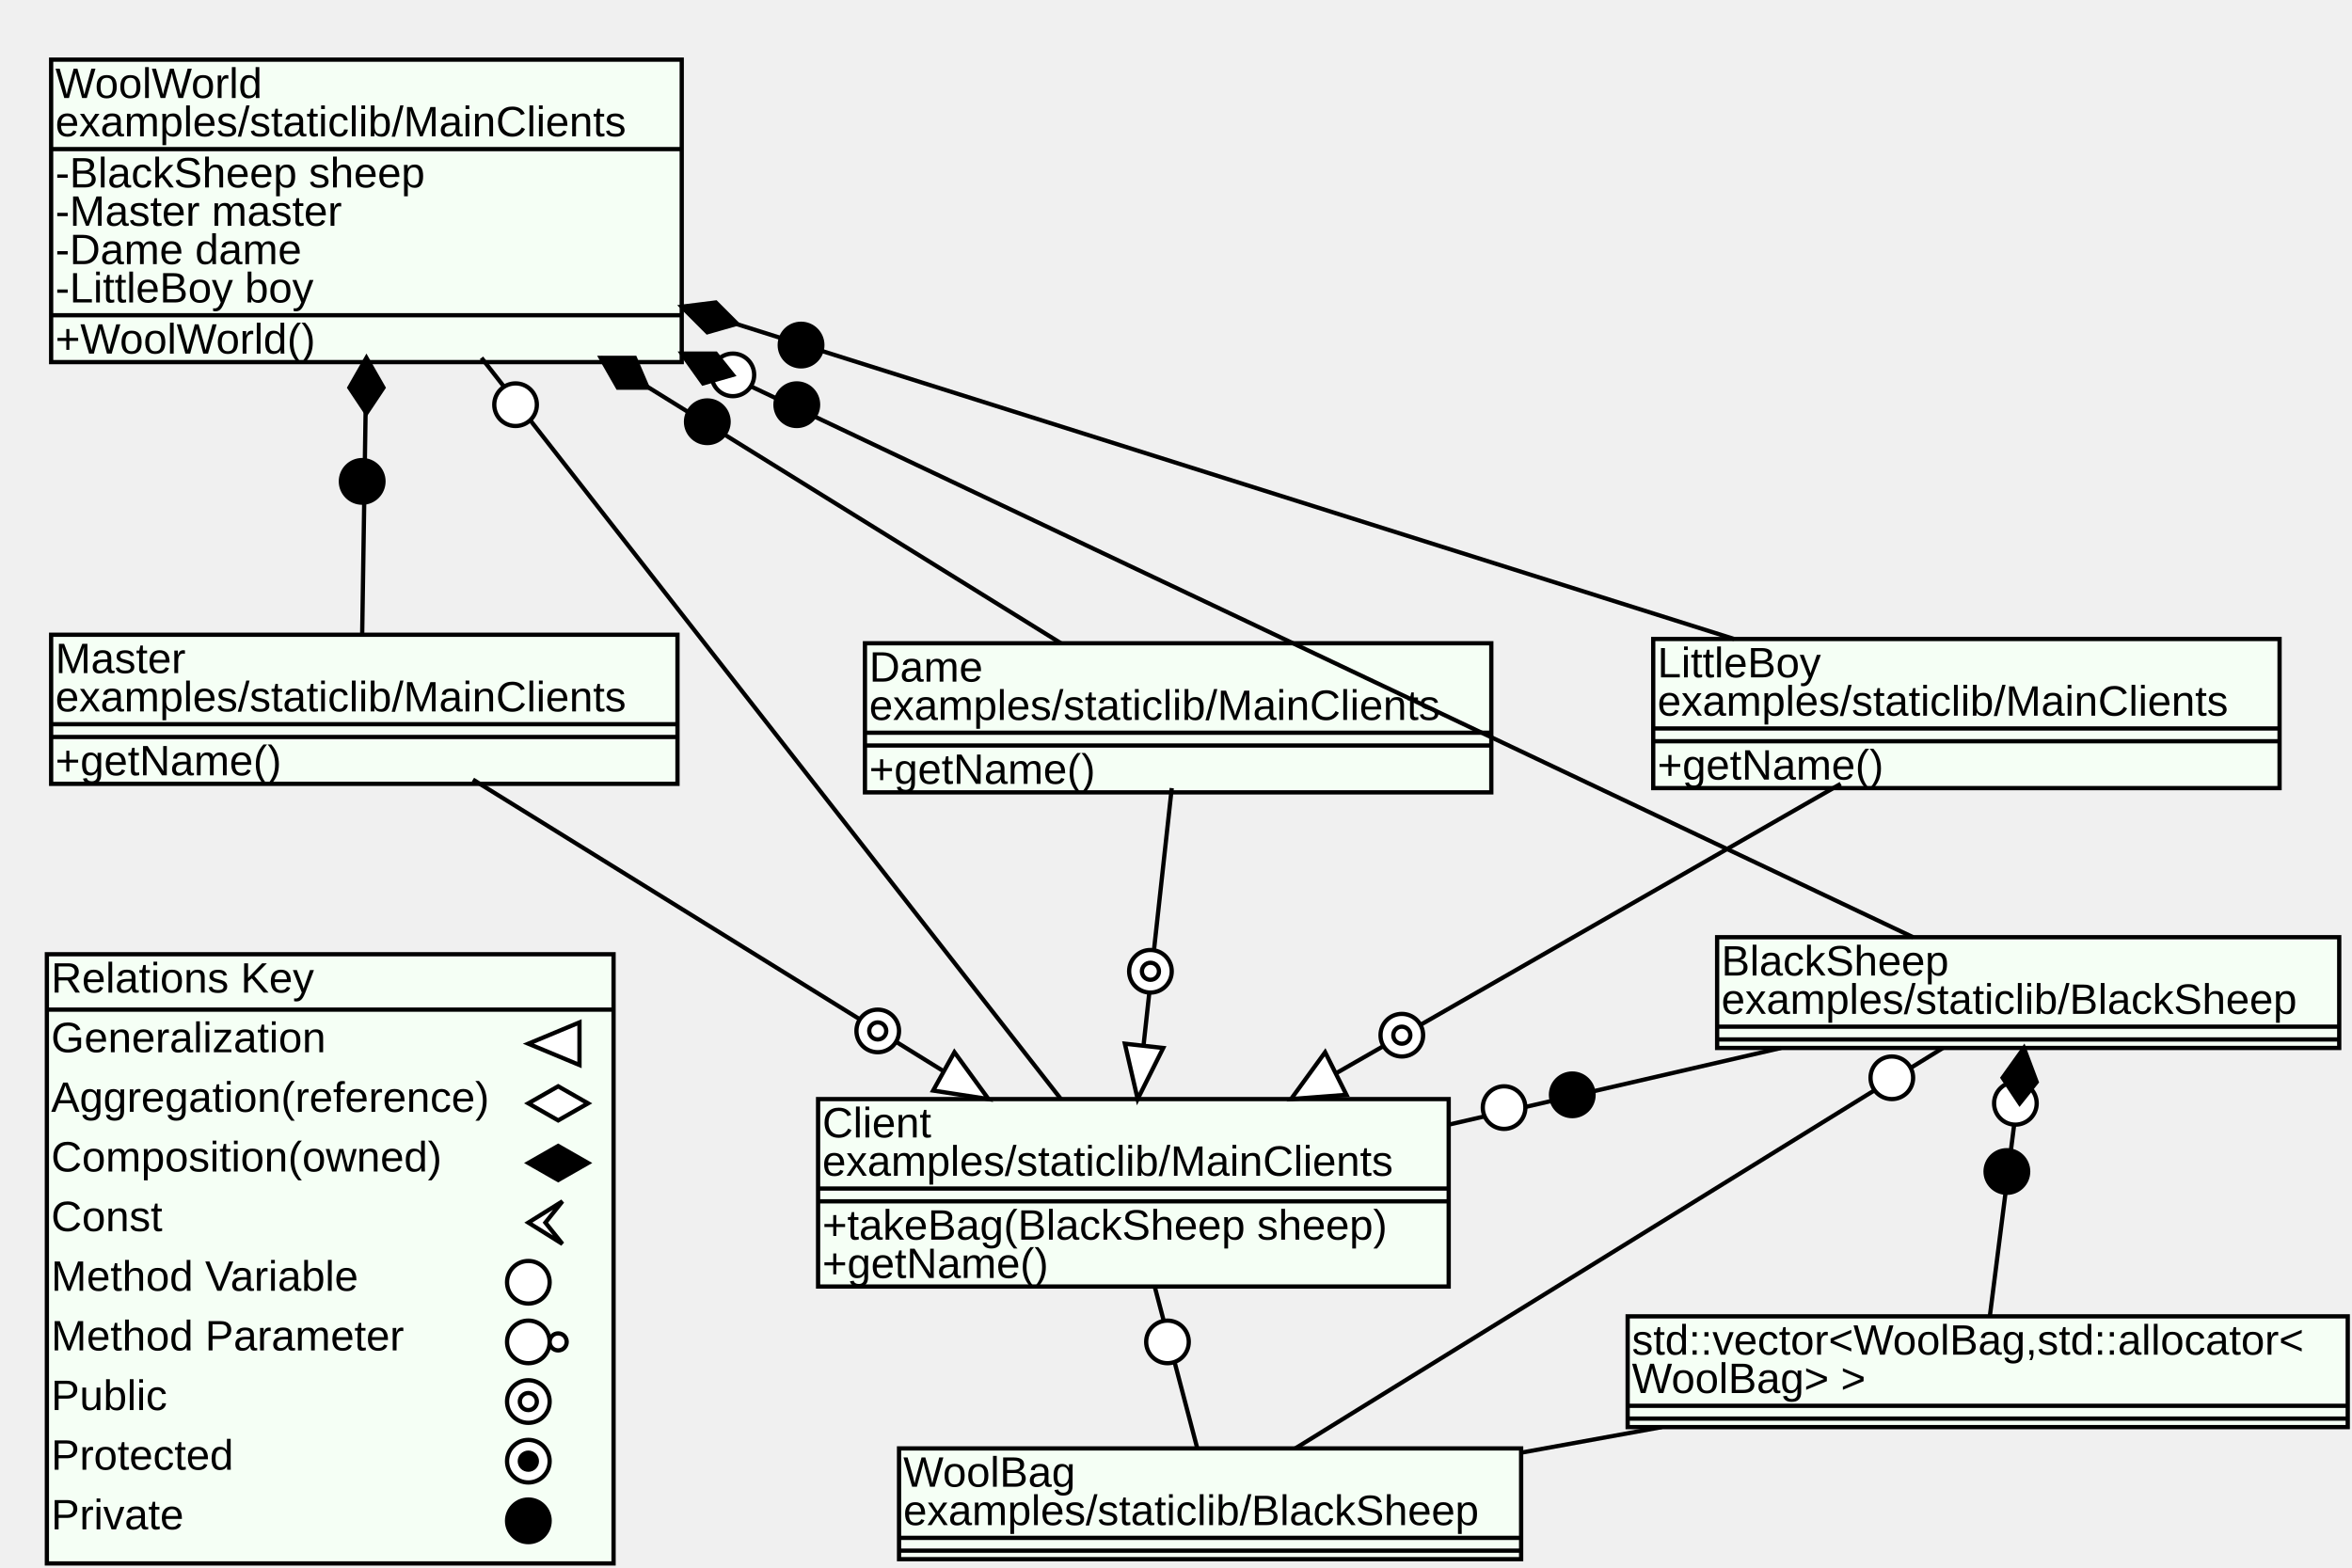
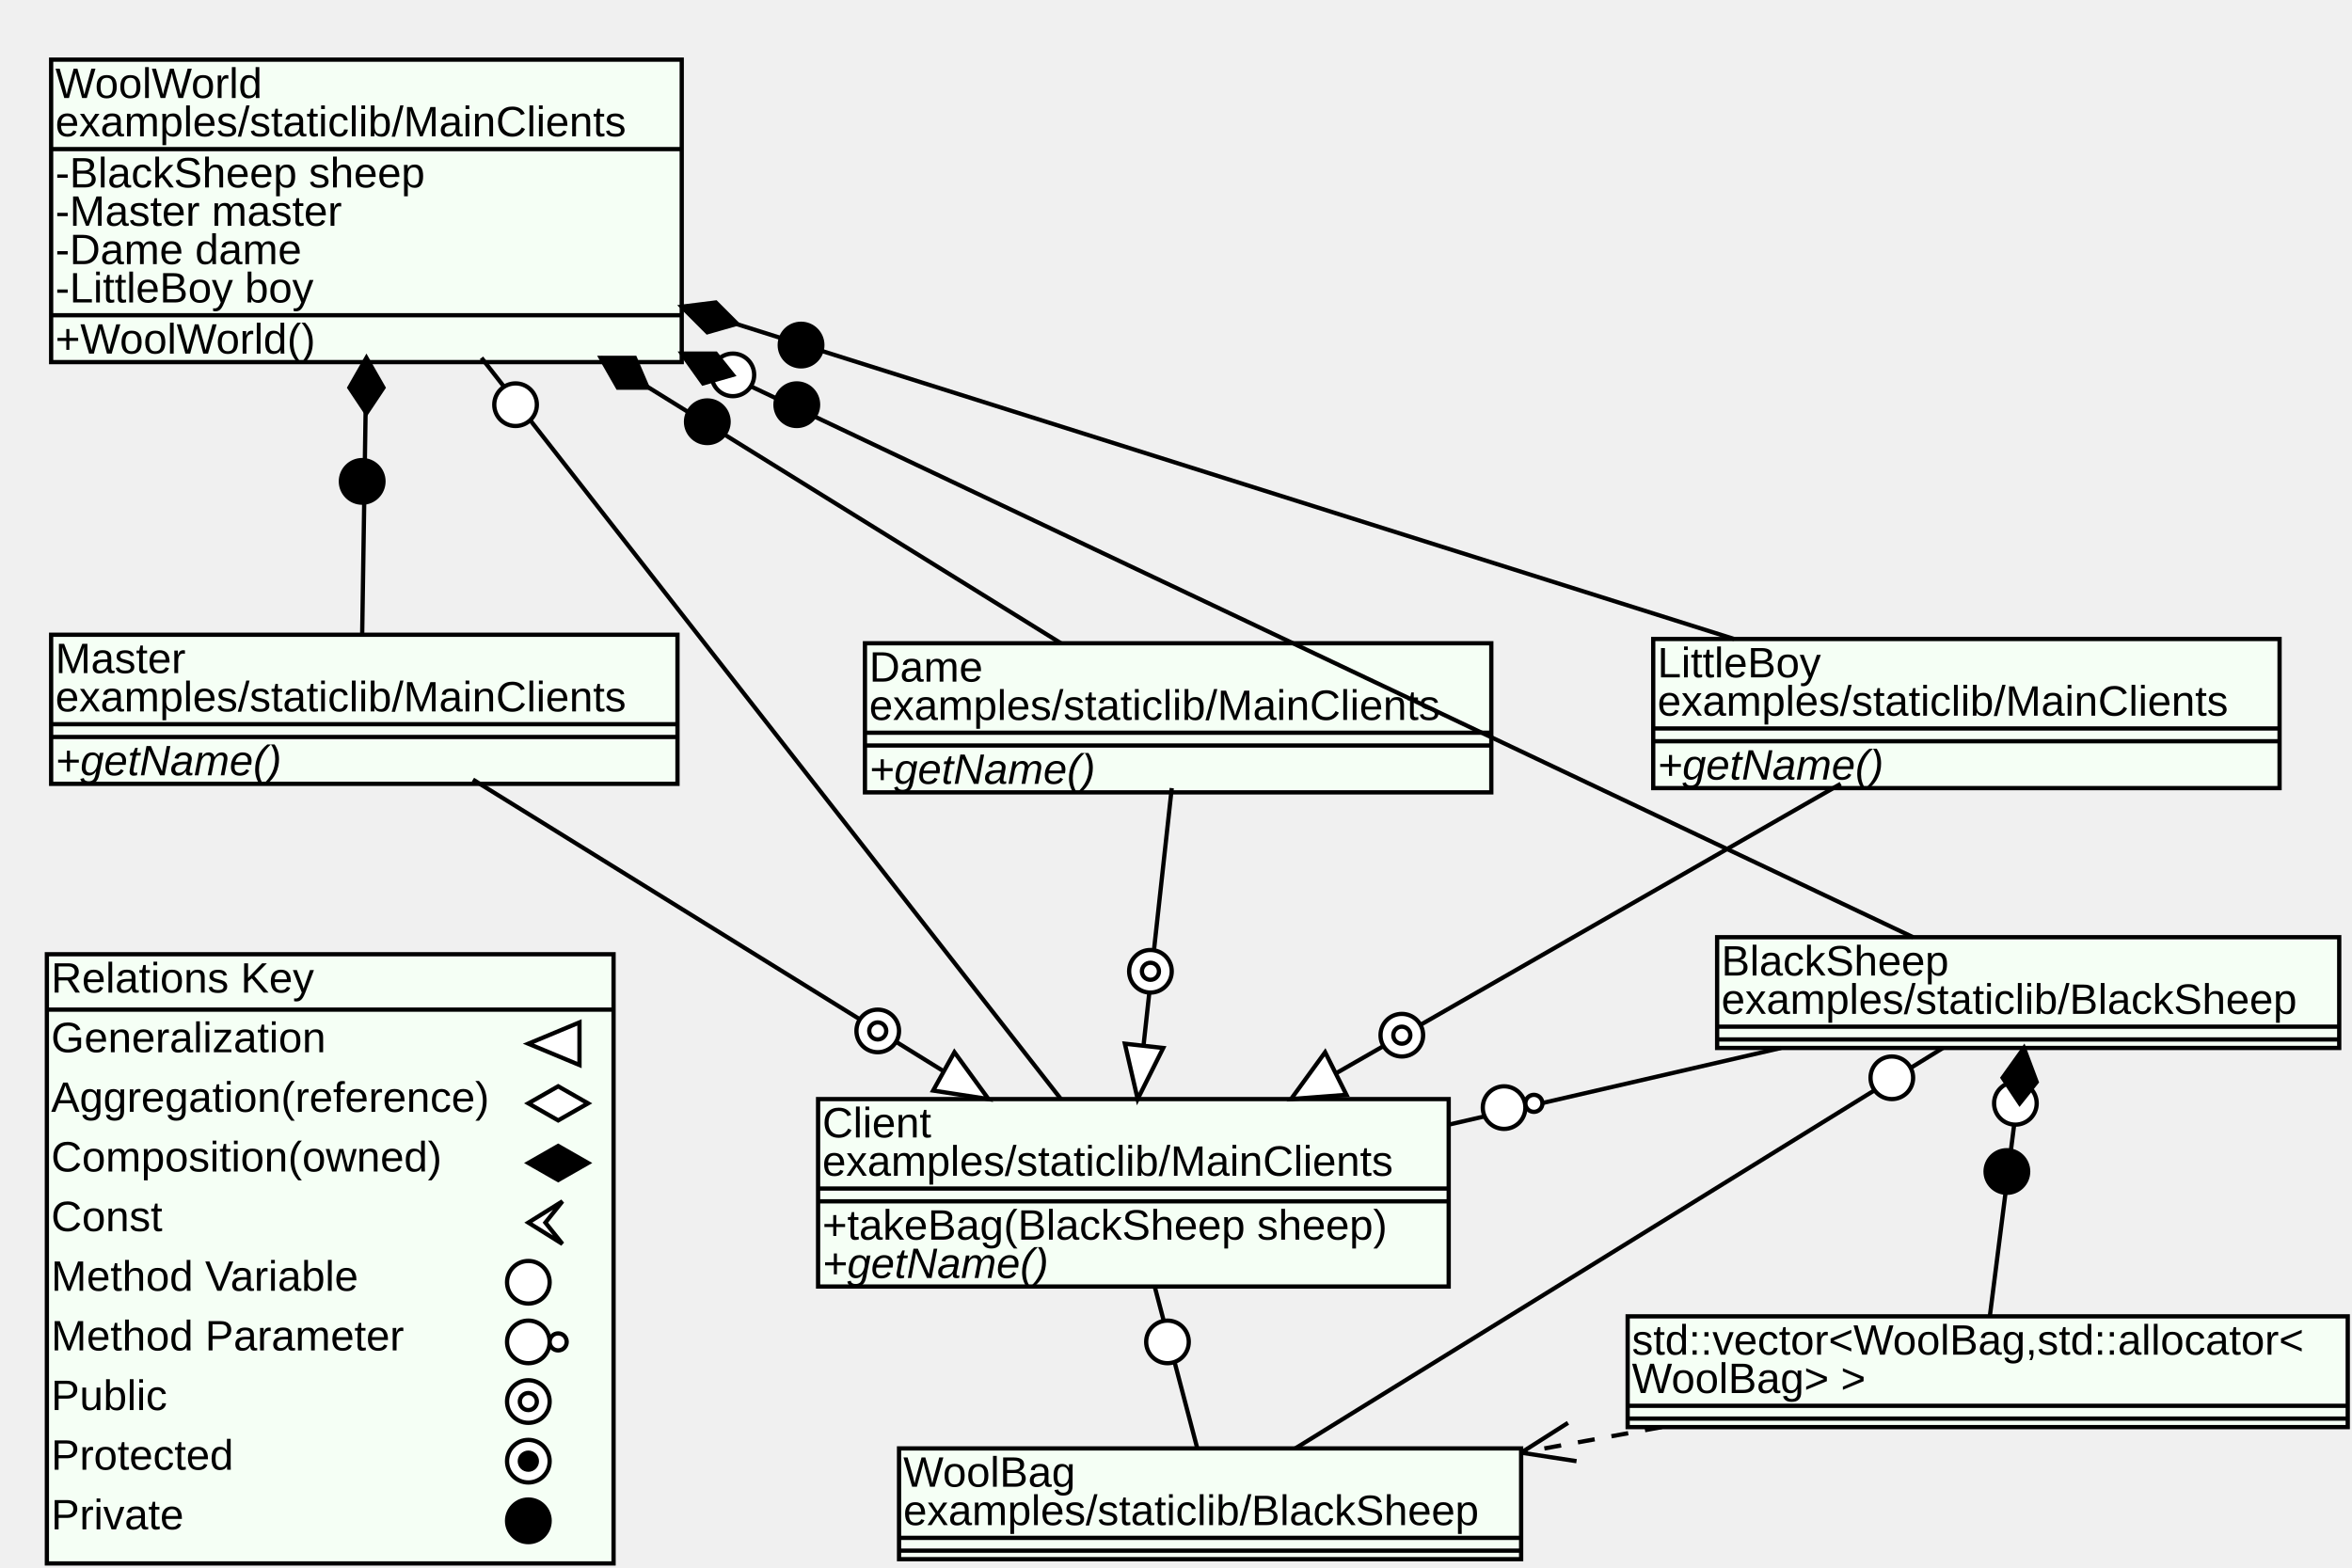
<svg xmlns="http://www.w3.org/2000/svg" version="1.1" font-family="Arial, Helvetica, sans-serif" font-size="10" width="552" height="368">
  <g fill="#f5fff5" stroke="#000000" style="stroke-width:1">
    <rect x="11" y="224" width="133" height="143" />
    <line x1="11" y1="237" x2="144" y2="237" />
    <polygon points="124,245 136,250 136,240 124,245 " style="fill:#ffffff" />
    <polygon points="124,259 131,263 138,259 131,255 124,259 " style="fill:#ffffff" />
    <polygon points="124,273 131,277 138,273 131,269 124,273 " style="fill:#000000" />
    <polygon points="124,287 132,292 128,287 132,282 124,287 " style="fill:#ffffff" />
    <circle cx="124" cy="301" r="5" style="fill:#ffffff" />
    <circle cx="124" cy="315" r="5" style="fill:#ffffff" />
    <circle cx="131" cy="315" r="2" style="fill:#ffffff" />
    <circle cx="124" cy="329" r="5" style="fill:#ffffff" />
    <circle cx="124" cy="329" r="2" style="fill:#ffffff" />
    <circle cx="124" cy="343" r="5" style="fill:#ffffff" />
    <circle cx="124" cy="343" r="2" style="fill:#000000" />
    <circle cx="124" cy="357" r="5" style="fill:#000000" />
    <circle cx="124" cy="357" r="2" style="fill:#000000" />
  </g>
  <g stroke="none">
    <text x="12" y="233">Relations Key</text>
    <text x="12" y="247">Generalization</text>
    <text x="12" y="261">Aggregation(reference)</text>
    <text x="12" y="275">Composition(owned)</text>
    <text x="12" y="289">Const</text>
    <text x="12" y="303">Method Variable</text>
    <text x="12" y="317">Method Parameter</text>
    <text x="12" y="331">Public</text>
    <text x="12" y="345">Protected</text>
    <text x="12" y="359">Private</text>
  </g>
  <g fill="#f5fff5" stroke="#000000" style="stroke-width:1">
    <rect x="12" y="14" width="148" height="71" />
    <line x1="12" y1="35" x2="160" y2="35" />
    <line x1="12" y1="74" x2="160" y2="74" />
  </g>
  <g stroke="none">
    <text x="13" y="23">WoolWorld</text>
    <text x="13" y="32">examples/staticlib/MainClients</text>
    <text x="13" y="44">-BlackSheep sheep</text>
    <text x="13" y="53">-Master master</text>
    <text x="13" y="62">-Dame dame</text>
    <text x="13" y="71">-LittleBoy boy</text>
    <text x="13" y="83">+WoolWorld()</text>
  </g>
+   <g stroke="none" font-style="italic">
+ </g>
  <g fill="#f5fff5" stroke="#000000" style="stroke-width:1">
    <rect x="403" y="220" width="146" height="26" />
    <line x1="403" y1="241" x2="549" y2="241" />
    <line x1="403" y1="244" x2="549" y2="244" />
  </g>
  <g stroke="none">
    <text x="404" y="229">BlackSheep</text>
    <text x="404" y="238">examples/staticlib/BlackSheep</text>
  </g>
+   <g stroke="none" font-style="italic">
+ </g>
  <g fill="#f5fff5" stroke="#000000" style="stroke-width:1">
    <rect x="12" y="149" width="147" height="35" />
    <line x1="12" y1="170" x2="159" y2="170" />
    <line x1="12" y1="173" x2="159" y2="173" />
  </g>
  <g stroke="none">
    <text x="13" y="158">Master</text>
    <text x="13" y="167">examples/staticlib/MainClients</text>
+   </g>
+   <g stroke="none" font-style="italic">
    <text x="13" y="182">+getName()</text>
  </g>
  <g fill="#f5fff5" stroke="#000000" style="stroke-width:1">
    <rect x="203" y="151" width="147" height="35" />
    <line x1="203" y1="172" x2="350" y2="172" />
    <line x1="203" y1="175" x2="350" y2="175" />
  </g>
  <g stroke="none">
    <text x="204" y="160">Dame</text>
    <text x="204" y="169">examples/staticlib/MainClients</text>
+   </g>
+   <g stroke="none" font-style="italic">
    <text x="204" y="184">+getName()</text>
  </g>
  <g fill="#f5fff5" stroke="#000000" style="stroke-width:1">
    <rect x="388" y="150" width="147" height="35" />
    <line x1="388" y1="171" x2="535" y2="171" />
    <line x1="388" y1="174" x2="535" y2="174" />
  </g>
  <g stroke="none">
    <text x="389" y="159">LittleBoy</text>
    <text x="389" y="168">examples/staticlib/MainClients</text>
+   </g>
+   <g stroke="none" font-style="italic">
    <text x="389" y="183">+getName()</text>
  </g>
  <g fill="#f5fff5" stroke="#000000" style="stroke-width:1">
    <rect x="192" y="258" width="148" height="44" />
    <line x1="192" y1="279" x2="340" y2="279" />
    <line x1="192" y1="282" x2="340" y2="282" />
  </g>
  <g stroke="none">
    <text x="193" y="267">Client</text>
    <text x="193" y="276">examples/staticlib/MainClients</text>
    <text x="193" y="291">+takeBag(BlackSheep sheep)</text>
+   </g>
+   <g stroke="none" font-style="italic">
    <text x="193" y="300">+getName()</text>
  </g>
  <g fill="#f5fff5" stroke="#000000" style="stroke-width:1">
    <rect x="211" y="340" width="146" height="26" />
    <line x1="211" y1="361" x2="357" y2="361" />
    <line x1="211" y1="364" x2="357" y2="364" />
  </g>
  <g stroke="none">
    <text x="212" y="349">WoolBag</text>
    <text x="212" y="358">examples/staticlib/BlackSheep</text>
  </g>
+   <g stroke="none" font-style="italic">
+ </g>
  <g fill="#f5fff5" stroke="#000000" style="stroke-width:1">
    <rect x="382" y="309" width="169" height="26" />
    <line x1="382" y1="330" x2="551" y2="330" />
    <line x1="382" y1="333" x2="551" y2="333" />
  </g>
  <g stroke="none">
    <text x="383" y="318">std::vector&lt;WoolBag,std::allocator&lt;</text>
    <text x="383" y="327">  WoolBag&gt; &gt;</text>
  </g>
+   <g stroke="none" font-style="italic">
+ </g>
  <g fill="#f5f5ff" stroke="#000000" style="stroke-width:1">
    <line x1="160" y1="83" x2="449" y2="220" />
    <circle cx="172" cy="88" r="5" style="fill:#ffffff" />
    <circle cx="187" cy="95" r="5" style="fill:#000000" />
    <circle cx="187" cy="95" r="2" style="fill:#000000" />
    <polygon points="160,83 165,90 172,88 168,83 160,83 " style="fill:#000000" />
    <line x1="86" y1="84" x2="85" y2="149" />
    <circle cx="85" cy="113" r="5" style="fill:#000000" />
    <circle cx="85" cy="113" r="2" style="fill:#000000" />
    <polygon points="86,84 82,91 86,97 90,91 86,84 " style="fill:#000000" />
    <line x1="141" y1="84" x2="249" y2="151" />
    <circle cx="166" cy="99" r="5" style="fill:#000000" />
    <circle cx="166" cy="99" r="2" style="fill:#000000" />
    <polygon points="141,84 145,91 152,91 149,84 141,84 " style="fill:#000000" />
    <line x1="160" y1="72" x2="407" y2="150" />
    <circle cx="188" cy="81" r="5" style="fill:#000000" />
    <circle cx="188" cy="81" r="2" style="fill:#000000" />
    <polygon points="160,72 166,78 173,76 168,71 160,72 " style="fill:#000000" />
    <line x1="113" y1="84" x2="249" y2="258" />
    <circle cx="121" cy="95" r="5" style="fill:#ffffff" />
    <line x1="418" y1="246" x2="340" y2="264" />
    <circle cx="353" cy="260" r="5" style="fill:#ffffff" />
-     <circle cx="369" cy="257" r="5" style="fill:#000000" />
-     <circle cx="369" cy="257" r="2" style="fill:#000000" />
+     <circle cx="360" cy="259" r="2" style="fill:#ffffff" />
    <line x1="456" y1="246" x2="304" y2="340" />
    <circle cx="444" cy="253" r="5" style="fill:#ffffff" />
    <line x1="475" y1="246" x2="467" y2="309" />
    <circle cx="473" cy="259" r="5" style="fill:#ffffff" />
    <circle cx="471" cy="275" r="5" style="fill:#000000" />
    <circle cx="471" cy="275" r="2" style="fill:#000000" />
    <polygon points="475,246 470,253 474,259 478,254 475,246 " style="fill:#000000" />
    <line x1="111" y1="183" x2="232" y2="258" />
    <circle cx="206" cy="242" r="5" style="fill:#ffffff" />
    <circle cx="206" cy="242" r="2" style="fill:#ffffff" />
    <polygon points="232,258 224,247 219,256 232,258 " style="fill:#ffffff" />
    <line x1="275" y1="185" x2="267" y2="258" />
    <circle cx="270" cy="228" r="5" style="fill:#ffffff" />
    <circle cx="270" cy="228" r="2" style="fill:#ffffff" />
    <polygon points="267,258 273,246 264,245 267,258 " style="fill:#ffffff" />
    <line x1="432" y1="184" x2="303" y2="258" />
    <circle cx="329" cy="243" r="5" style="fill:#ffffff" />
    <circle cx="329" cy="243" r="2" style="fill:#ffffff" />
    <polygon points="303,258 316,257 311,247 303,258 " style="fill:#ffffff" />
    <line x1="271" y1="302" x2="281" y2="340" />
    <circle cx="274" cy="315" r="5" style="fill:#ffffff" />
-     <line x1="357" y1="341" x2="390" y2="335" />
+     <line x1="390" y1="335" x2="357" y2="341" style="stroke-dasharray: 4, 4 " />
+     <line x1="357" y1="341" x2="370" y2="343" />
+     <line x1="357" y1="341" x2="368" y2="334" />
  </g>
</svg>
